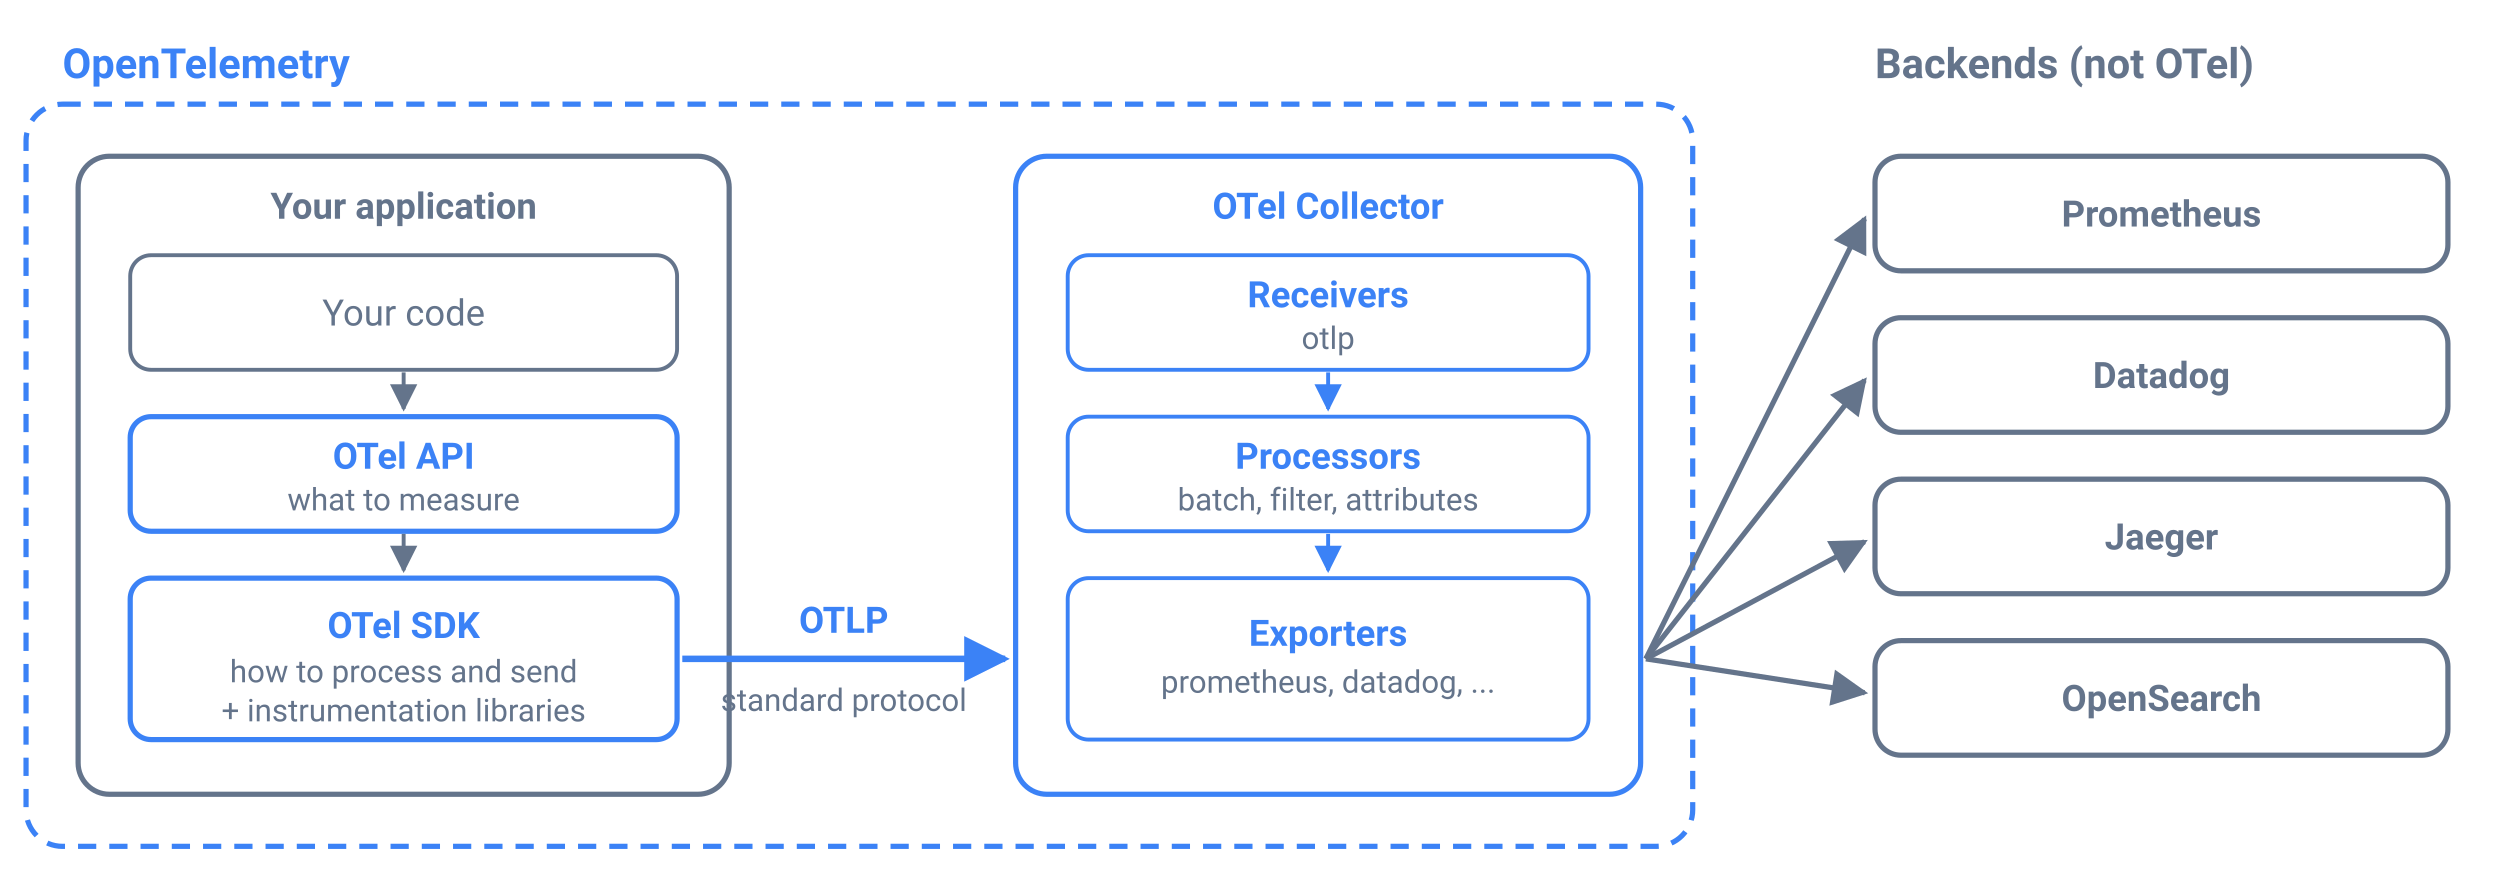
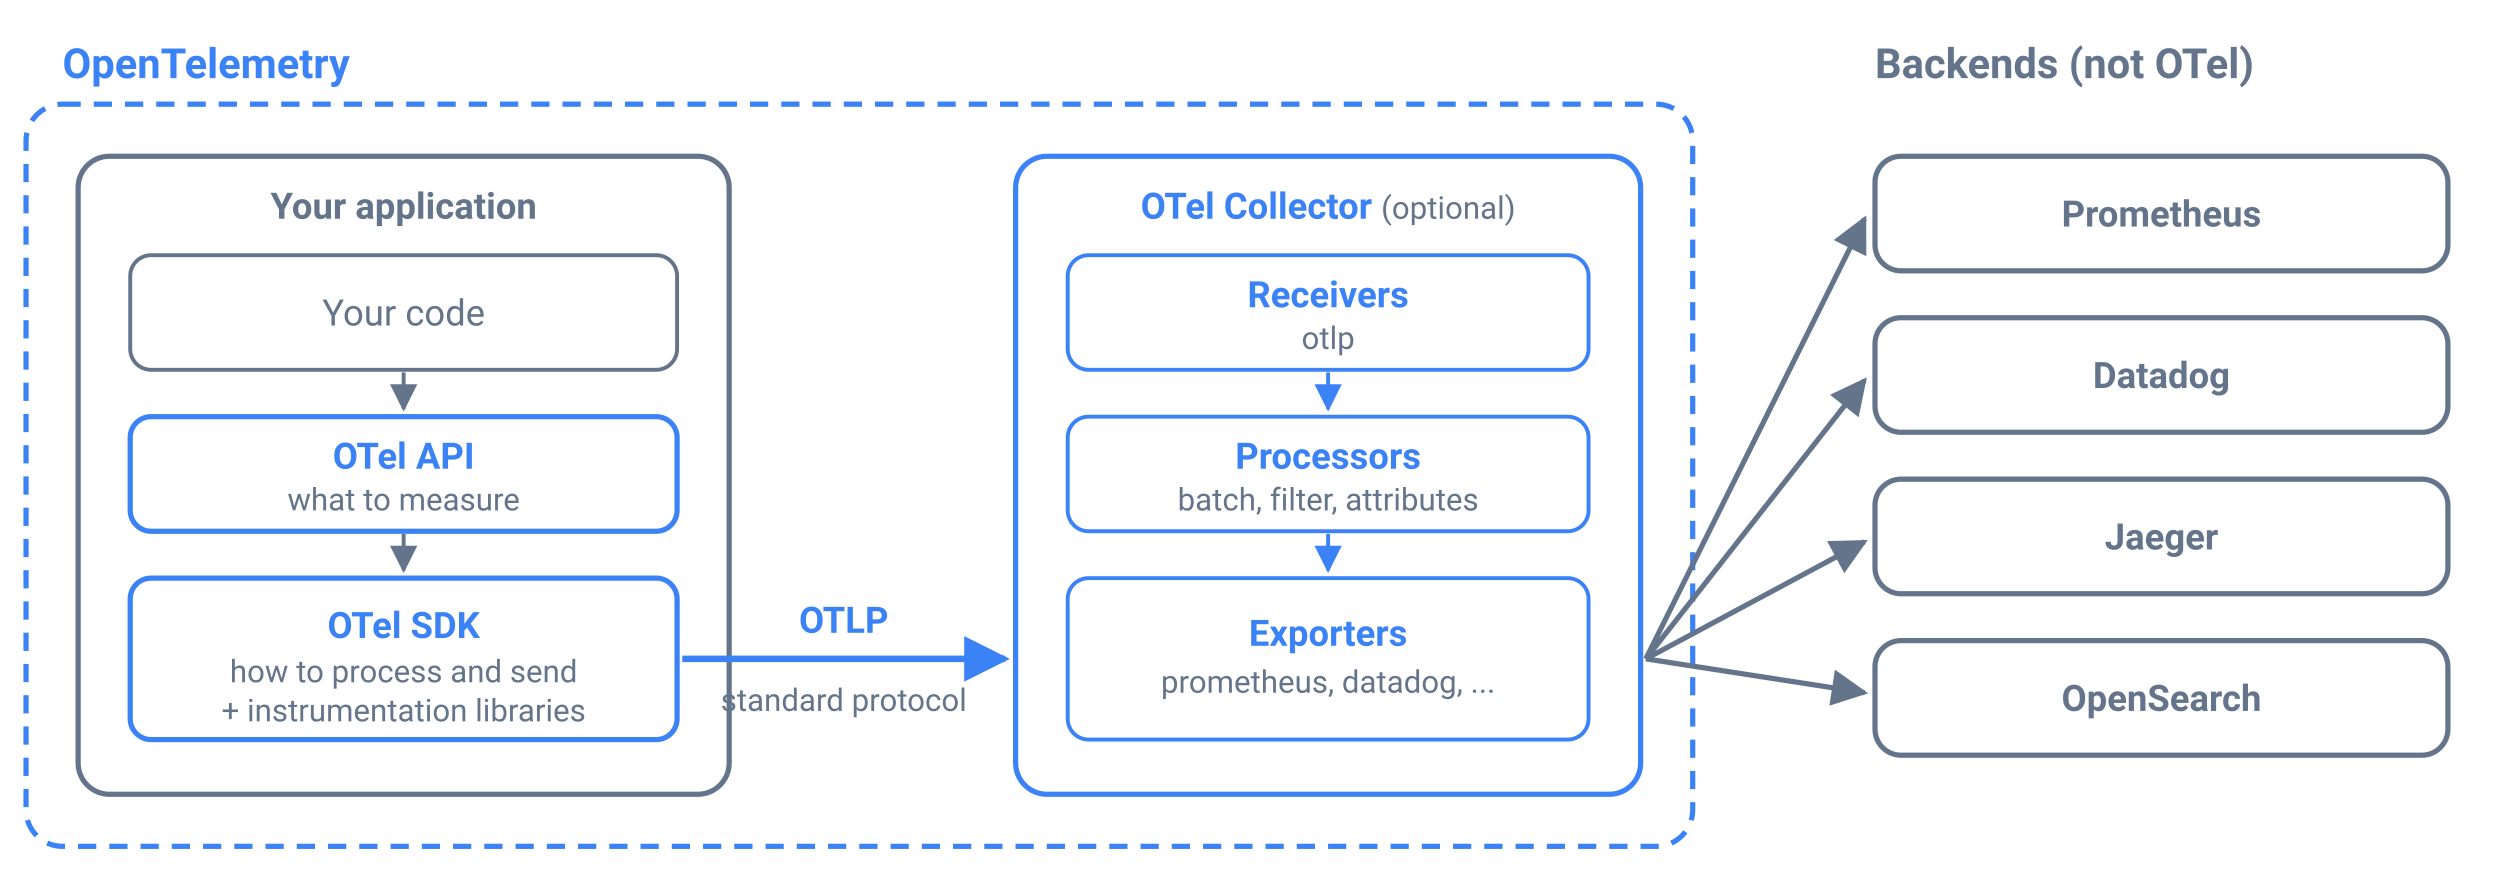
<svg xmlns="http://www.w3.org/2000/svg" viewBox="0 0 960 340" width="960" height="340" role="img" aria-labelledby="t d">
  <defs>
    <marker id="ab" viewBox="0 0 10 10" refX="9" refY="5" markerWidth="7" markerHeight="7" orient="auto">
      <path d="M0,0 L10,5 L0,10 z" fill="#3b82f6" />
    </marker>
    <marker id="ag" viewBox="0 0 10 10" refX="9" refY="5" markerWidth="7" markerHeight="7" orient="auto">
      <path d="M0,0 L10,5 L0,10 z" fill="#64748b" />
    </marker>
  </defs>
  <g font-family="system-ui, -apple-system, Segoe UI, Roboto, sans-serif" font-size="14">
    <rect x="10" y="40" width="640" height="285" rx="14" fill="none" stroke="#3b82f6" stroke-width="2" stroke-dasharray="7 5" />
    <text x="24" y="30" font-size="16" font-weight="700" fill="#3b82f6">OpenTelemetry</text>
    <rect x="30" y="60" width="250" height="245" rx="12" fill="none" stroke="#64748b" stroke-width="2" />
    <text x="155" y="84" text-anchor="middle" font-weight="700" fill="#64748b">Your application</text>
    <rect x="50" y="98" width="210" height="44" rx="8" fill="none" stroke="#64748b" stroke-width="1.5" />
    <text x="155" y="125" text-anchor="middle" fill="#64748b">Your code</text>
    <rect x="50" y="160" width="210" height="44" rx="8" fill="none" stroke="#3b82f6" stroke-width="2" />
    <text x="155" y="180" text-anchor="middle" font-weight="600" fill="#3b82f6">OTel API</text>
    <text x="155" y="196" text-anchor="middle" font-size="12" fill="#64748b">what to measure</text>
    <rect x="50" y="222" width="210" height="62" rx="8" fill="none" stroke="#3b82f6" stroke-width="2" />
    <text x="155" y="245" text-anchor="middle" font-weight="600" fill="#3b82f6">OTel SDK</text>
    <text x="155" y="262" text-anchor="middle" font-size="12" fill="#64748b">how to process and send</text>
    <text x="155" y="277" text-anchor="middle" font-size="12" fill="#64748b">+ instrumentation libraries</text>
    <g fill="none" stroke="#64748b" stroke-width="1.5">
      <line x1="155" y1="143" x2="155" y2="157" marker-end="url(#ag)" />
      <line x1="155" y1="205" x2="155" y2="219" marker-end="url(#ag)" />
    </g>
    <line x1="262" y1="253" x2="386" y2="253" stroke="#3b82f6" stroke-width="2.5" marker-end="url(#ab)" />
    <text x="324" y="243" text-anchor="middle" font-weight="700" fill="#3b82f6">OTLP</text>
    <text x="324" y="273" text-anchor="middle" font-size="12" fill="#64748b">standard protocol</text>
    <rect x="390" y="60" width="240" height="245" rx="12" fill="none" stroke="#3b82f6" stroke-width="2" />
-     <text x="510" y="84" text-anchor="middle" font-weight="700" fill="#3b82f6">OTel Collector</text>
+     <text x="510" y="84" text-anchor="middle" font-weight="700" fill="#3b82f6">OTel Collector <tspan font-weight="400" font-size="12" fill="#64748b">(optional)</tspan>
+     </text>
    <g fill="none" stroke="#3b82f6" stroke-width="1.5">
      <rect x="410" y="98" width="200" height="44" rx="8" />
      <rect x="410" y="160" width="200" height="44" rx="8" />
      <rect x="410" y="222" width="200" height="62" rx="8" />
    </g>
    <text x="510" y="118" text-anchor="middle" font-weight="600" fill="#3b82f6">Receivers</text>
    <text x="510" y="134" text-anchor="middle" font-size="12" fill="#64748b">otlp</text>
    <text x="510" y="180" text-anchor="middle" font-weight="600" fill="#3b82f6">Processors</text>
    <text x="510" y="196" text-anchor="middle" font-size="12" fill="#64748b">batch, filter, attributes</text>
    <text x="510" y="248" text-anchor="middle" font-weight="600" fill="#3b82f6">Exporters</text>
    <text x="510" y="266" text-anchor="middle" font-size="12" fill="#64748b">prometheus, datadog, ...</text>
    <g fill="none" stroke="#3b82f6" stroke-width="1.5">
      <line x1="510" y1="143" x2="510" y2="157" marker-end="url(#ab)" />
      <line x1="510" y1="205" x2="510" y2="219" marker-end="url(#ab)" />
    </g>
    <text x="720" y="30" font-size="16" font-weight="700" fill="#64748b">Backends (not OTel)</text>
    <g fill="none" stroke="#64748b" stroke-width="2">
      <rect x="720" y="60" width="220" height="44" rx="10" />
      <rect x="720" y="122" width="220" height="44" rx="10" />
      <rect x="720" y="184" width="220" height="44" rx="10" />
      <rect x="720" y="246" width="220" height="44" rx="10" />
      <line x1="632" y1="253" x2="716" y2="84" marker-end="url(#ag)" />
      <line x1="632" y1="253" x2="716" y2="146" marker-end="url(#ag)" />
      <line x1="632" y1="253" x2="716" y2="208" marker-end="url(#ag)" />
      <line x1="632" y1="253" x2="716" y2="266" marker-end="url(#ag)" />
    </g>
    <g text-anchor="middle" fill="#64748b">
      <text x="830" y="87" font-weight="600">Prometheus</text>
      <text x="830" y="149" font-weight="600">Datadog</text>
      <text x="830" y="211" font-weight="600">Jaeger</text>
      <text x="830" y="273" font-weight="600">OpenSearch</text>
    </g>
  </g>
</svg>
